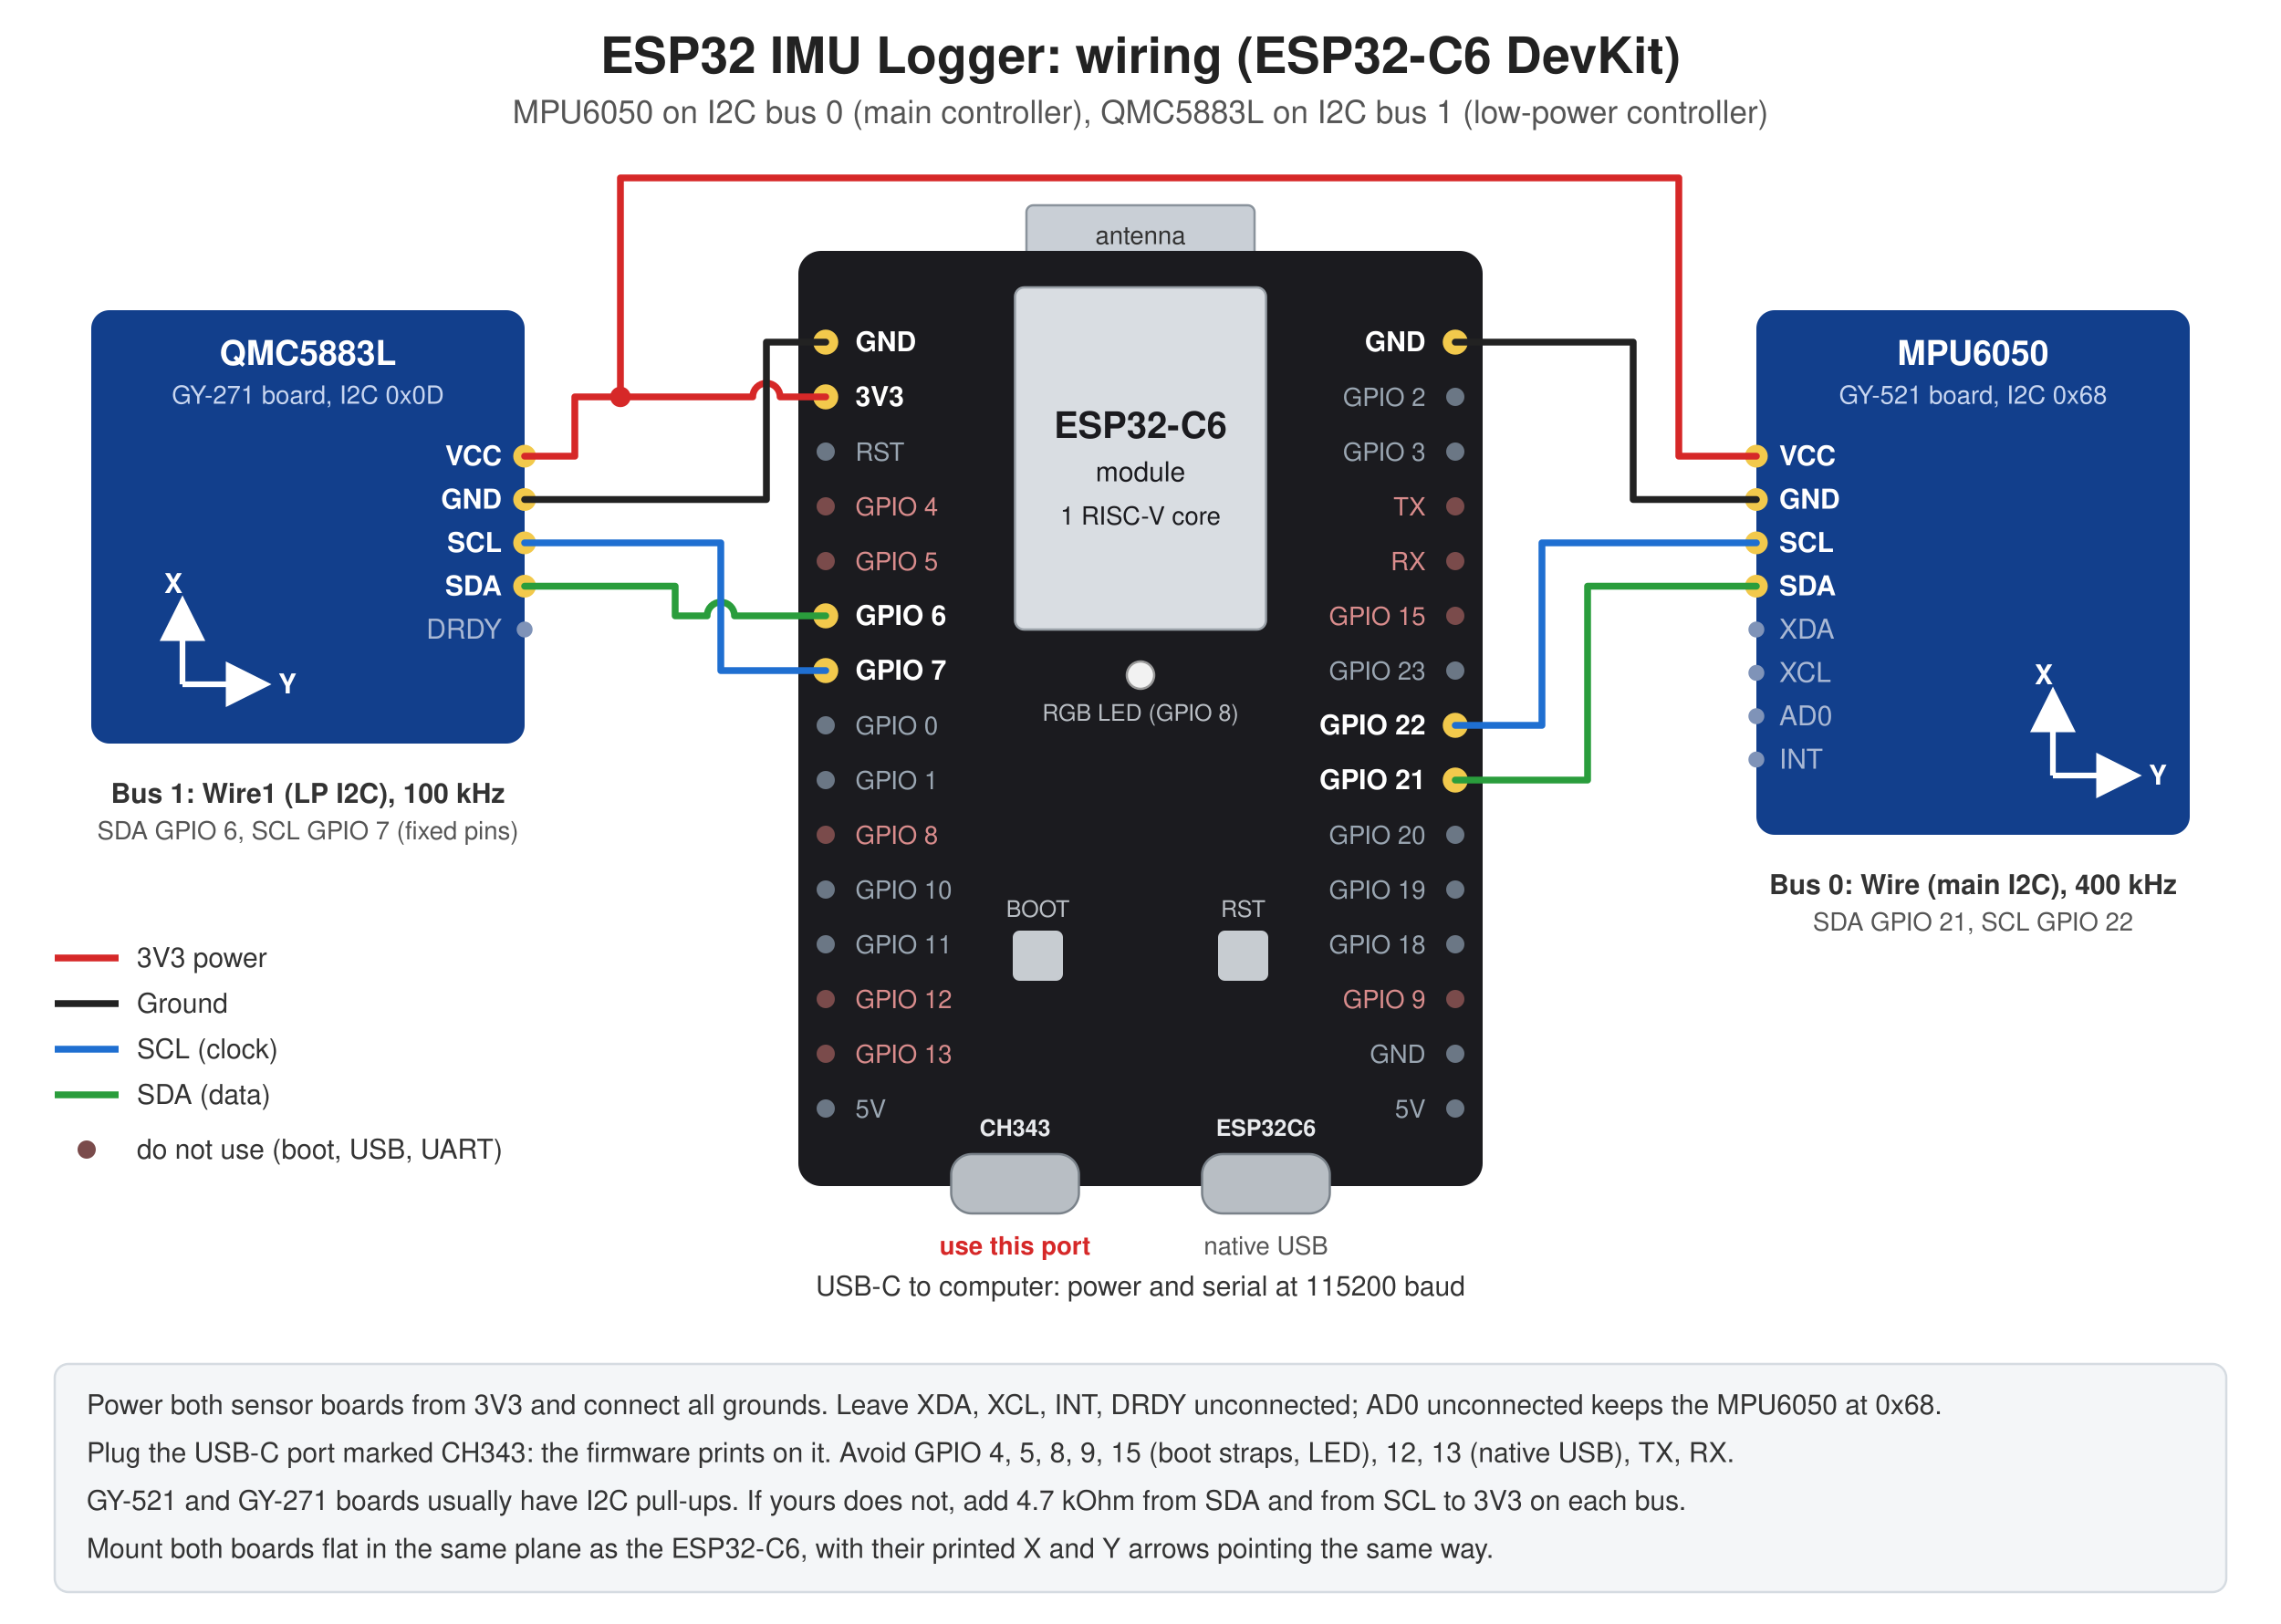
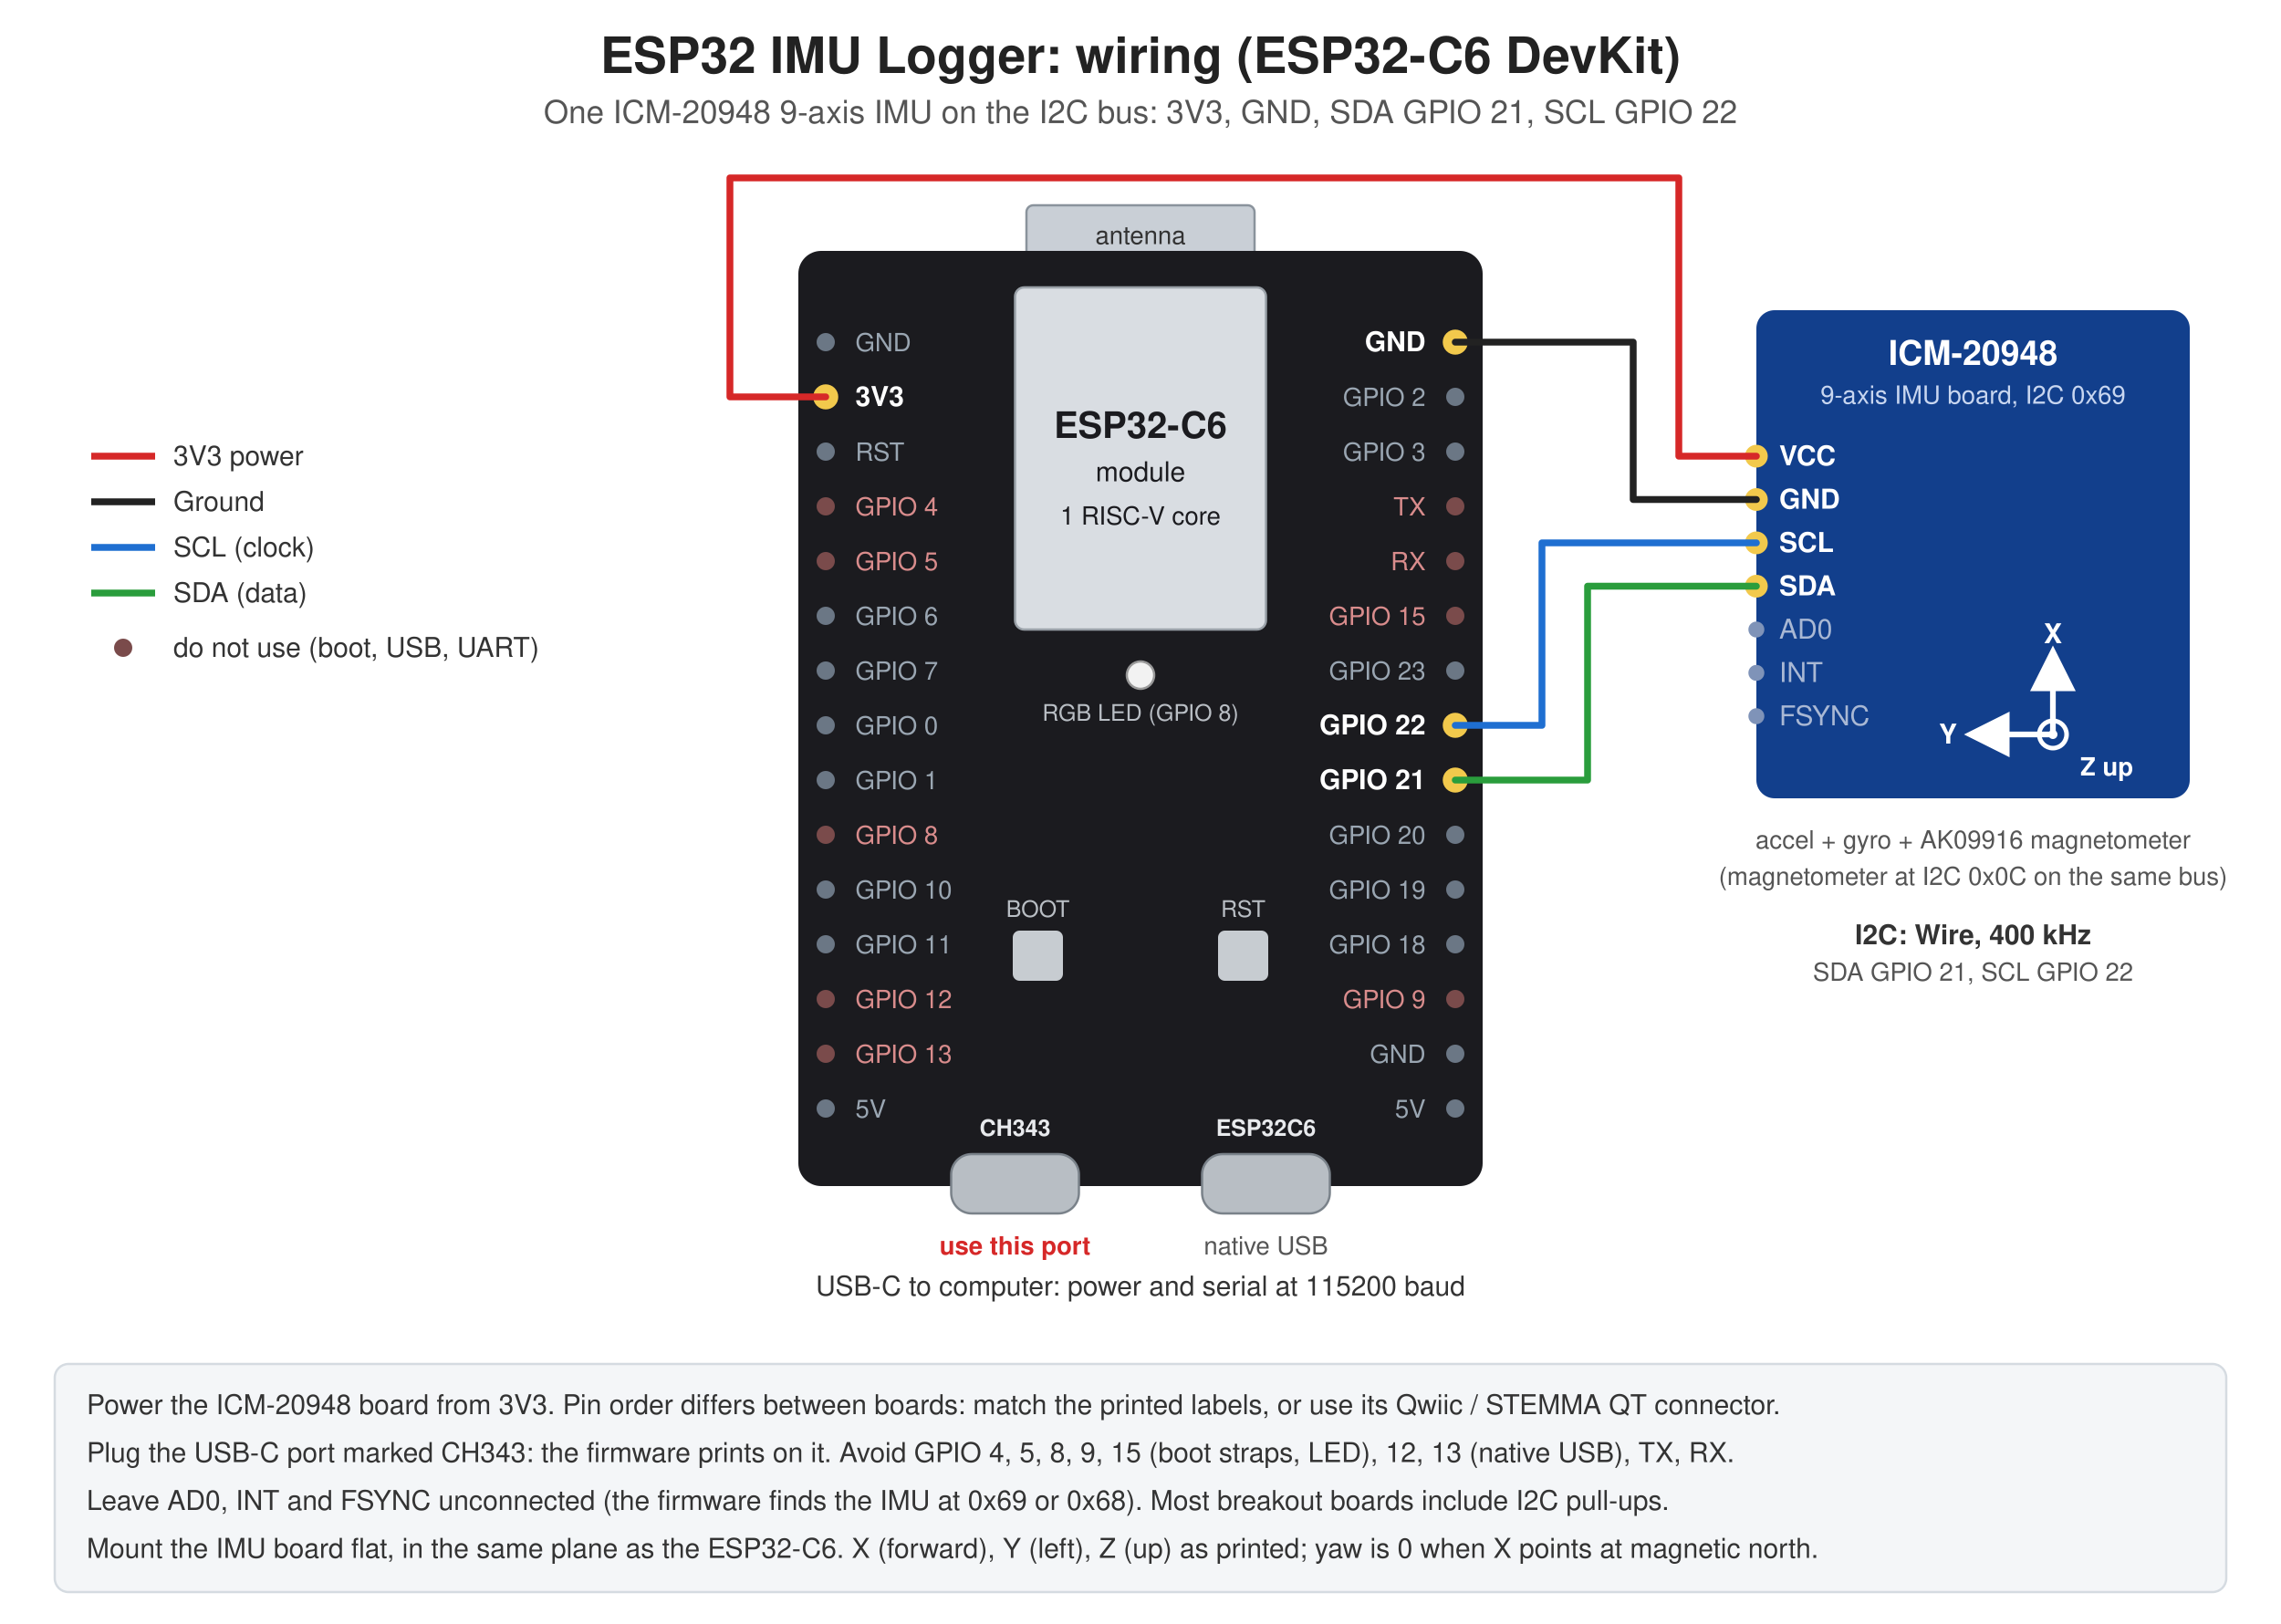
<svg xmlns="http://www.w3.org/2000/svg" width="1000" height="712" viewBox="0 0 1000 712">
  <defs>
    <marker id="arrow" markerWidth="8" markerHeight="8" refX="6" refY="4" orient="auto">
      <path d="M0,0 L8,4 L0,8 z" fill="#ffffff" />
    </marker>
  </defs>
  <rect width="1000" height="712" fill="#ffffff" />
  <text x="500.0" y="32" font-family="Helvetica, Arial, sans-serif" font-size="22" text-anchor="middle" font-weight="bold" fill="#222">ESP32 IMU Logger: wiring (ESP32-C6 DevKit)</text>
-   <text x="500.0" y="54" font-family="Helvetica, Arial, sans-serif" font-size="14" text-anchor="middle" font-weight="normal" fill="#555">MPU6050 on I2C bus 0 (main controller), QMC5883L on I2C bus 1 (low-power controller)</text>
+   <text x="500.0" y="54" font-family="Helvetica, Arial, sans-serif" font-size="14" text-anchor="middle" font-weight="normal" fill="#555">One ICM-20948 9-axis IMU on the I2C bus: 3V3, GND, SDA GPIO 21, SCL GPIO 22</text>
  <rect x="450" y="90" width="100" height="26" rx="3" fill="#c9cfd6" stroke="#8a939c" />
  <text x="500" y="107" font-family="Helvetica, Arial, sans-serif" font-size="11" text-anchor="middle" font-weight="normal" fill="#333">antenna</text>
  <rect x="350" y="110" width="300" height="410" rx="10" fill="#1b1b1f" />
  <rect x="445" y="126" width="110" height="150" rx="4" fill="#d9dde2" stroke="#9aa1a8" />
  <text x="500" y="192" font-family="Helvetica, Arial, sans-serif" font-size="16" text-anchor="middle" font-weight="bold" fill="#1b1b1f">ESP32-C6</text>
  <text x="500" y="211" font-family="Helvetica, Arial, sans-serif" font-size="12" text-anchor="middle" font-weight="normal" fill="#1b1b1f">module</text>
  <text x="500" y="230" font-family="Helvetica, Arial, sans-serif" font-size="11" text-anchor="middle" font-weight="normal" fill="#1b1b1f">1 RISC-V core</text>
  <circle cx="500" cy="296" r="6" fill="#f2f2f2" stroke="#999" />
  <text x="500" y="316" font-family="Helvetica, Arial, sans-serif" font-size="10" text-anchor="middle" font-weight="normal" fill="#b9bec4">RGB LED (GPIO 8)</text>
  <rect x="444" y="408" width="22" height="22" rx="3" fill="#c7ccd1" />
  <text x="455" y="402" font-family="Helvetica, Arial, sans-serif" font-size="10" text-anchor="middle" font-weight="normal" fill="#b9bec4">BOOT</text>
  <rect x="534" y="408" width="22" height="22" rx="3" fill="#c7ccd1" />
  <text x="545" y="402" font-family="Helvetica, Arial, sans-serif" font-size="10" text-anchor="middle" font-weight="normal" fill="#b9bec4">RST</text>
  <rect x="417" y="506" width="56" height="26" rx="9" fill="#b8bec4" stroke="#7a828a" />
  <text x="445" y="498" font-family="Helvetica, Arial, sans-serif" font-size="10" text-anchor="middle" font-weight="bold" fill="#e8eaed">CH343</text>
  <text x="445" y="550" font-family="Helvetica, Arial, sans-serif" font-size="11" text-anchor="middle" font-weight="bold" fill="#d62828">use this port</text>
  <rect x="527" y="506" width="56" height="26" rx="9" fill="#b8bec4" stroke="#7a828a" />
  <text x="555" y="498" font-family="Helvetica, Arial, sans-serif" font-size="10" text-anchor="middle" font-weight="bold" fill="#e8eaed">ESP32C6</text>
  <text x="555" y="550" font-family="Helvetica, Arial, sans-serif" font-size="11" text-anchor="middle" font-weight="normal" fill="#555">native USB</text>
  <text x="500" y="568" font-family="Helvetica, Arial, sans-serif" font-size="12" text-anchor="middle" font-weight="normal" fill="#333">USB-C to computer: power and serial at 115200 baud</text>
-   <circle cx="362" cy="150" r="5.5" fill="#f2c94c" />
-   <text x="375" y="154" font-family="Helvetica, Arial, sans-serif" font-size="12" text-anchor="start" font-weight="bold" fill="#ffffff">GND</text>
+   <circle cx="362" cy="150" r="4" fill="#6b7785" />
+   <text x="375" y="154" font-family="Helvetica, Arial, sans-serif" font-size="11" text-anchor="start" font-weight="normal" fill="#9aa6b2">GND</text>
  <circle cx="362" cy="174" r="5.5" fill="#f2c94c" />
  <text x="375" y="178" font-family="Helvetica, Arial, sans-serif" font-size="12" text-anchor="start" font-weight="bold" fill="#ffffff">3V3</text>
  <circle cx="362" cy="198" r="4" fill="#6b7785" />
  <text x="375" y="202" font-family="Helvetica, Arial, sans-serif" font-size="11" text-anchor="start" font-weight="normal" fill="#9aa6b2">RST</text>
  <circle cx="362" cy="222" r="4" fill="#7a4b4b" />
  <text x="375" y="226" font-family="Helvetica, Arial, sans-serif" font-size="11" text-anchor="start" font-weight="normal" fill="#d98c8c">GPIO 4</text>
  <circle cx="362" cy="246" r="4" fill="#7a4b4b" />
  <text x="375" y="250" font-family="Helvetica, Arial, sans-serif" font-size="11" text-anchor="start" font-weight="normal" fill="#d98c8c">GPIO 5</text>
-   <circle cx="362" cy="270" r="5.5" fill="#f2c94c" />
-   <text x="375" y="274" font-family="Helvetica, Arial, sans-serif" font-size="12" text-anchor="start" font-weight="bold" fill="#ffffff">GPIO 6</text>
-   <circle cx="362" cy="294" r="5.5" fill="#f2c94c" />
-   <text x="375" y="298" font-family="Helvetica, Arial, sans-serif" font-size="12" text-anchor="start" font-weight="bold" fill="#ffffff">GPIO 7</text>
+   <circle cx="362" cy="270" r="4" fill="#6b7785" />
+   <text x="375" y="274" font-family="Helvetica, Arial, sans-serif" font-size="11" text-anchor="start" font-weight="normal" fill="#9aa6b2">GPIO 6</text>
+   <circle cx="362" cy="294" r="4" fill="#6b7785" />
+   <text x="375" y="298" font-family="Helvetica, Arial, sans-serif" font-size="11" text-anchor="start" font-weight="normal" fill="#9aa6b2">GPIO 7</text>
  <circle cx="362" cy="318" r="4" fill="#6b7785" />
  <text x="375" y="322" font-family="Helvetica, Arial, sans-serif" font-size="11" text-anchor="start" font-weight="normal" fill="#9aa6b2">GPIO 0</text>
  <circle cx="362" cy="342" r="4" fill="#6b7785" />
  <text x="375" y="346" font-family="Helvetica, Arial, sans-serif" font-size="11" text-anchor="start" font-weight="normal" fill="#9aa6b2">GPIO 1</text>
  <circle cx="362" cy="366" r="4" fill="#7a4b4b" />
  <text x="375" y="370" font-family="Helvetica, Arial, sans-serif" font-size="11" text-anchor="start" font-weight="normal" fill="#d98c8c">GPIO 8</text>
  <circle cx="362" cy="390" r="4" fill="#6b7785" />
  <text x="375" y="394" font-family="Helvetica, Arial, sans-serif" font-size="11" text-anchor="start" font-weight="normal" fill="#9aa6b2">GPIO 10</text>
  <circle cx="362" cy="414" r="4" fill="#6b7785" />
  <text x="375" y="418" font-family="Helvetica, Arial, sans-serif" font-size="11" text-anchor="start" font-weight="normal" fill="#9aa6b2">GPIO 11</text>
  <circle cx="362" cy="438" r="4" fill="#7a4b4b" />
  <text x="375" y="442" font-family="Helvetica, Arial, sans-serif" font-size="11" text-anchor="start" font-weight="normal" fill="#d98c8c">GPIO 12</text>
  <circle cx="362" cy="462" r="4" fill="#7a4b4b" />
  <text x="375" y="466" font-family="Helvetica, Arial, sans-serif" font-size="11" text-anchor="start" font-weight="normal" fill="#d98c8c">GPIO 13</text>
  <circle cx="362" cy="486" r="4" fill="#6b7785" />
  <text x="375" y="490" font-family="Helvetica, Arial, sans-serif" font-size="11" text-anchor="start" font-weight="normal" fill="#9aa6b2">5V</text>
  <circle cx="638" cy="150" r="5.5" fill="#f2c94c" />
  <text x="625" y="154" font-family="Helvetica, Arial, sans-serif" font-size="12" text-anchor="end" font-weight="bold" fill="#ffffff">GND</text>
  <circle cx="638" cy="174" r="4" fill="#6b7785" />
  <text x="625" y="178" font-family="Helvetica, Arial, sans-serif" font-size="11" text-anchor="end" font-weight="normal" fill="#9aa6b2">GPIO 2</text>
  <circle cx="638" cy="198" r="4" fill="#6b7785" />
  <text x="625" y="202" font-family="Helvetica, Arial, sans-serif" font-size="11" text-anchor="end" font-weight="normal" fill="#9aa6b2">GPIO 3</text>
  <circle cx="638" cy="222" r="4" fill="#7a4b4b" />
  <text x="625" y="226" font-family="Helvetica, Arial, sans-serif" font-size="11" text-anchor="end" font-weight="normal" fill="#d98c8c">TX</text>
  <circle cx="638" cy="246" r="4" fill="#7a4b4b" />
  <text x="625" y="250" font-family="Helvetica, Arial, sans-serif" font-size="11" text-anchor="end" font-weight="normal" fill="#d98c8c">RX</text>
  <circle cx="638" cy="270" r="4" fill="#7a4b4b" />
  <text x="625" y="274" font-family="Helvetica, Arial, sans-serif" font-size="11" text-anchor="end" font-weight="normal" fill="#d98c8c">GPIO 15</text>
  <circle cx="638" cy="294" r="4" fill="#6b7785" />
  <text x="625" y="298" font-family="Helvetica, Arial, sans-serif" font-size="11" text-anchor="end" font-weight="normal" fill="#9aa6b2">GPIO 23</text>
  <circle cx="638" cy="318" r="5.5" fill="#f2c94c" />
  <text x="625" y="322" font-family="Helvetica, Arial, sans-serif" font-size="12" text-anchor="end" font-weight="bold" fill="#ffffff">GPIO 22</text>
  <circle cx="638" cy="342" r="5.5" fill="#f2c94c" />
  <text x="625" y="346" font-family="Helvetica, Arial, sans-serif" font-size="12" text-anchor="end" font-weight="bold" fill="#ffffff">GPIO 21</text>
  <circle cx="638" cy="366" r="4" fill="#6b7785" />
  <text x="625" y="370" font-family="Helvetica, Arial, sans-serif" font-size="11" text-anchor="end" font-weight="normal" fill="#9aa6b2">GPIO 20</text>
  <circle cx="638" cy="390" r="4" fill="#6b7785" />
  <text x="625" y="394" font-family="Helvetica, Arial, sans-serif" font-size="11" text-anchor="end" font-weight="normal" fill="#9aa6b2">GPIO 19</text>
  <circle cx="638" cy="414" r="4" fill="#6b7785" />
  <text x="625" y="418" font-family="Helvetica, Arial, sans-serif" font-size="11" text-anchor="end" font-weight="normal" fill="#9aa6b2">GPIO 18</text>
  <circle cx="638" cy="438" r="4" fill="#7a4b4b" />
  <text x="625" y="442" font-family="Helvetica, Arial, sans-serif" font-size="11" text-anchor="end" font-weight="normal" fill="#d98c8c">GPIO 9</text>
  <circle cx="638" cy="462" r="4" fill="#6b7785" />
  <text x="625" y="466" font-family="Helvetica, Arial, sans-serif" font-size="11" text-anchor="end" font-weight="normal" fill="#9aa6b2">GND</text>
  <circle cx="638" cy="486" r="4" fill="#6b7785" />
  <text x="625" y="490" font-family="Helvetica, Arial, sans-serif" font-size="11" text-anchor="end" font-weight="normal" fill="#9aa6b2">5V</text>
-   <rect x="770" y="136" width="190" height="230" rx="8" fill="#123f8c" />
-   <text x="865.0" y="160" font-family="Helvetica, Arial, sans-serif" font-size="15" text-anchor="middle" font-weight="bold" fill="#ffffff">MPU6050</text>
-   <text x="865.0" y="177" font-family="Helvetica, Arial, sans-serif" font-size="11" text-anchor="middle" font-weight="normal" fill="#c8d6f0">GY-521 board, I2C 0x68</text>
+   <rect x="770" y="136" width="190" height="214" rx="8" fill="#123f8c" />
+   <text x="865.0" y="160" font-family="Helvetica, Arial, sans-serif" font-size="15" text-anchor="middle" font-weight="bold" fill="#ffffff">ICM-20948</text>
+   <text x="865.0" y="177" font-family="Helvetica, Arial, sans-serif" font-size="11" text-anchor="middle" font-weight="normal" fill="#c8d6f0">9-axis IMU board, I2C 0x69</text>
  <circle cx="770" cy="200" r="5" fill="#f2c94c" />
  <text x="780" y="204" font-family="Helvetica, Arial, sans-serif" font-size="12" text-anchor="start" font-weight="bold" fill="#ffffff">VCC</text>
  <circle cx="770" cy="219" r="5" fill="#f2c94c" />
  <text x="780" y="223" font-family="Helvetica, Arial, sans-serif" font-size="12" text-anchor="start" font-weight="bold" fill="#ffffff">GND</text>
  <circle cx="770" cy="238" r="5" fill="#f2c94c" />
  <text x="780" y="242" font-family="Helvetica, Arial, sans-serif" font-size="12" text-anchor="start" font-weight="bold" fill="#ffffff">SCL</text>
  <circle cx="770" cy="257" r="5" fill="#f2c94c" />
  <text x="780" y="261" font-family="Helvetica, Arial, sans-serif" font-size="12" text-anchor="start" font-weight="bold" fill="#ffffff">SDA</text>
  <circle cx="770" cy="276" r="3.5" fill="#7f93b8" />
-   <text x="780" y="280" font-family="Helvetica, Arial, sans-serif" font-size="12" text-anchor="start" font-weight="normal" fill="#a9b8d4">XDA</text>
+   <text x="780" y="280" font-family="Helvetica, Arial, sans-serif" font-size="12" text-anchor="start" font-weight="normal" fill="#a9b8d4">AD0</text>
  <circle cx="770" cy="295" r="3.5" fill="#7f93b8" />
-   <text x="780" y="299" font-family="Helvetica, Arial, sans-serif" font-size="12" text-anchor="start" font-weight="normal" fill="#a9b8d4">XCL</text>
+   <text x="780" y="299" font-family="Helvetica, Arial, sans-serif" font-size="12" text-anchor="start" font-weight="normal" fill="#a9b8d4">INT</text>
  <circle cx="770" cy="314" r="3.5" fill="#7f93b8" />
-   <text x="780" y="318" font-family="Helvetica, Arial, sans-serif" font-size="12" text-anchor="start" font-weight="normal" fill="#a9b8d4">AD0</text>
-   <circle cx="770" cy="333" r="3.5" fill="#7f93b8" />
-   <text x="780" y="337" font-family="Helvetica, Arial, sans-serif" font-size="12" text-anchor="start" font-weight="normal" fill="#a9b8d4">INT</text>
-   <line x1="900" y1="340" x2="900" y2="306" stroke="#ffffff" stroke-width="2.5" marker-end="url(#arrow)" />
-   <line x1="900" y1="340" x2="934" y2="340" stroke="#ffffff" stroke-width="2.5" marker-end="url(#arrow)" />
-   <text x="896" y="300" font-family="Helvetica, Arial, sans-serif" font-size="12" text-anchor="middle" font-weight="bold" fill="#ffffff">X</text>
-   <text x="942" y="344" font-family="Helvetica, Arial, sans-serif" font-size="12" text-anchor="start" font-weight="bold" fill="#ffffff">Y</text>
-   <rect x="40" y="136" width="190" height="190" rx="8" fill="#123f8c" />
-   <text x="135.0" y="160" font-family="Helvetica, Arial, sans-serif" font-size="15" text-anchor="middle" font-weight="bold" fill="#ffffff">QMC5883L</text>
-   <text x="135.0" y="177" font-family="Helvetica, Arial, sans-serif" font-size="11" text-anchor="middle" font-weight="normal" fill="#c8d6f0">GY-271 board, I2C 0x0D</text>
-   <circle cx="230" cy="200" r="5" fill="#f2c94c" />
-   <text x="220" y="204" font-family="Helvetica, Arial, sans-serif" font-size="12" text-anchor="end" font-weight="bold" fill="#ffffff">VCC</text>
-   <circle cx="230" cy="219" r="5" fill="#f2c94c" />
-   <text x="220" y="223" font-family="Helvetica, Arial, sans-serif" font-size="12" text-anchor="end" font-weight="bold" fill="#ffffff">GND</text>
-   <circle cx="230" cy="238" r="5" fill="#f2c94c" />
-   <text x="220" y="242" font-family="Helvetica, Arial, sans-serif" font-size="12" text-anchor="end" font-weight="bold" fill="#ffffff">SCL</text>
-   <circle cx="230" cy="257" r="5" fill="#f2c94c" />
-   <text x="220" y="261" font-family="Helvetica, Arial, sans-serif" font-size="12" text-anchor="end" font-weight="bold" fill="#ffffff">SDA</text>
-   <circle cx="230" cy="276" r="3.5" fill="#7f93b8" />
-   <text x="220" y="280" font-family="Helvetica, Arial, sans-serif" font-size="12" text-anchor="end" font-weight="normal" fill="#a9b8d4">DRDY</text>
-   <line x1="80" y1="300" x2="80" y2="266" stroke="#ffffff" stroke-width="2.5" marker-end="url(#arrow)" />
-   <line x1="80" y1="300" x2="114" y2="300" stroke="#ffffff" stroke-width="2.5" marker-end="url(#arrow)" />
-   <text x="76" y="260" font-family="Helvetica, Arial, sans-serif" font-size="12" text-anchor="middle" font-weight="bold" fill="#ffffff">X</text>
-   <text x="122" y="304" font-family="Helvetica, Arial, sans-serif" font-size="12" text-anchor="start" font-weight="bold" fill="#ffffff">Y</text>
-   <path d="M230,200 H252 V174 H330 a6,6 0 0 1 12,0 H362" fill="none" stroke="#d62828" stroke-width="3" stroke-linejoin="round" stroke-linecap="round" />
-   <path d="M230,219 H336 V150 H362" fill="none" stroke="#222222" stroke-width="3" stroke-linejoin="round" stroke-linecap="round" />
-   <path d="M230,257 H296 V270 H310 a6,6 0 0 1 12,0 H362" fill="none" stroke="#2a9d3c" stroke-width="3" stroke-linejoin="round" stroke-linecap="round" />
-   <path d="M230,238 H316 V294 H362" fill="none" stroke="#1f6fd1" stroke-width="3" stroke-linejoin="round" stroke-linecap="round" />
-   <path d="M770,200 H736 V78 H272 V174" fill="none" stroke="#d62828" stroke-width="3" stroke-linejoin="round" stroke-linecap="round" />
-   <circle cx="272" cy="174" r="4.5" fill="#d62828" />
+   <text x="780" y="318" font-family="Helvetica, Arial, sans-serif" font-size="12" text-anchor="start" font-weight="normal" fill="#a9b8d4">FSYNC</text>
+   <line x1="900" y1="322" x2="900" y2="288" stroke="#ffffff" stroke-width="2.5" marker-end="url(#arrow)" />
+   <line x1="900" y1="322" x2="866" y2="322" stroke="#ffffff" stroke-width="2.5" marker-end="url(#arrow)" />
+   <text x="900" y="282" font-family="Helvetica, Arial, sans-serif" font-size="12" text-anchor="middle" font-weight="bold" fill="#ffffff">X</text>
+   <text x="858" y="326" font-family="Helvetica, Arial, sans-serif" font-size="12" text-anchor="end" font-weight="bold" fill="#ffffff">Y</text>
+   <circle cx="900" cy="322" r="6" fill="none" stroke="#ffffff" stroke-width="2" />
+   <circle cx="900" cy="322" r="2" fill="#ffffff" />
+   <text x="912" y="340" font-family="Helvetica, Arial, sans-serif" font-size="11" text-anchor="start" font-weight="bold" fill="#ffffff">Z up</text>
+   <text x="865" y="372" font-family="Helvetica, Arial, sans-serif" font-size="11" text-anchor="middle" font-weight="normal" fill="#555">accel + gyro + AK09916 magnetometer</text>
+   <text x="865" y="388" font-family="Helvetica, Arial, sans-serif" font-size="11" text-anchor="middle" font-weight="normal" fill="#555">(magnetometer at I2C 0x0C on the same bus)</text>
+   <path d="M770,200 H736 V78 H320 V174 H362" fill="none" stroke="#d62828" stroke-width="3" stroke-linejoin="round" stroke-linecap="round" />
  <path d="M770,219 H716 V150 H638" fill="none" stroke="#222222" stroke-width="3" stroke-linejoin="round" stroke-linecap="round" />
  <path d="M770,238 H676 V318 H638" fill="none" stroke="#1f6fd1" stroke-width="3" stroke-linejoin="round" stroke-linecap="round" />
  <path d="M770,257 H696 V342 H638" fill="none" stroke="#2a9d3c" stroke-width="3" stroke-linejoin="round" stroke-linecap="round" />
-   <text x="135" y="352" font-family="Helvetica, Arial, sans-serif" font-size="12" text-anchor="middle" font-weight="bold" fill="#333">Bus 1: Wire1 (LP I2C), 100 kHz</text>
-   <text x="135" y="368" font-family="Helvetica, Arial, sans-serif" font-size="11" text-anchor="middle" font-weight="normal" fill="#555">SDA GPIO 6, SCL GPIO 7 (fixed pins)</text>
-   <text x="865" y="392" font-family="Helvetica, Arial, sans-serif" font-size="12" text-anchor="middle" font-weight="bold" fill="#333">Bus 0: Wire (main I2C), 400 kHz</text>
-   <text x="865" y="408" font-family="Helvetica, Arial, sans-serif" font-size="11" text-anchor="middle" font-weight="normal" fill="#555">SDA GPIO 21, SCL GPIO 22</text>
-   <line x1="24" y1="420" x2="52" y2="420" stroke="#d62828" stroke-width="3" />
-   <text x="60" y="424" font-family="Helvetica, Arial, sans-serif" font-size="12" text-anchor="start" font-weight="normal" fill="#333">3V3 power</text>
-   <line x1="24" y1="440" x2="52" y2="440" stroke="#222222" stroke-width="3" />
-   <text x="60" y="444" font-family="Helvetica, Arial, sans-serif" font-size="12" text-anchor="start" font-weight="normal" fill="#333">Ground</text>
-   <line x1="24" y1="460" x2="52" y2="460" stroke="#1f6fd1" stroke-width="3" />
-   <text x="60" y="464" font-family="Helvetica, Arial, sans-serif" font-size="12" text-anchor="start" font-weight="normal" fill="#333">SCL (clock)</text>
-   <line x1="24" y1="480" x2="52" y2="480" stroke="#2a9d3c" stroke-width="3" />
-   <text x="60" y="484" font-family="Helvetica, Arial, sans-serif" font-size="12" text-anchor="start" font-weight="normal" fill="#333">SDA (data)</text>
-   <circle cx="38" cy="504" r="4" fill="#7a4b4b" />
-   <text x="60" y="508" font-family="Helvetica, Arial, sans-serif" font-size="12" text-anchor="start" font-weight="normal" fill="#333">do not use (boot, USB, UART)</text>
+   <text x="865" y="414" font-family="Helvetica, Arial, sans-serif" font-size="12" text-anchor="middle" font-weight="bold" fill="#333">I2C: Wire, 400 kHz</text>
+   <text x="865" y="430" font-family="Helvetica, Arial, sans-serif" font-size="11" text-anchor="middle" font-weight="normal" fill="#555">SDA GPIO 21, SCL GPIO 22</text>
+   <line x1="40" y1="200" x2="68" y2="200" stroke="#d62828" stroke-width="3" />
+   <text x="76" y="204" font-family="Helvetica, Arial, sans-serif" font-size="12" text-anchor="start" font-weight="normal" fill="#333">3V3 power</text>
+   <line x1="40" y1="220" x2="68" y2="220" stroke="#222222" stroke-width="3" />
+   <text x="76" y="224" font-family="Helvetica, Arial, sans-serif" font-size="12" text-anchor="start" font-weight="normal" fill="#333">Ground</text>
+   <line x1="40" y1="240" x2="68" y2="240" stroke="#1f6fd1" stroke-width="3" />
+   <text x="76" y="244" font-family="Helvetica, Arial, sans-serif" font-size="12" text-anchor="start" font-weight="normal" fill="#333">SCL (clock)</text>
+   <line x1="40" y1="260" x2="68" y2="260" stroke="#2a9d3c" stroke-width="3" />
+   <text x="76" y="264" font-family="Helvetica, Arial, sans-serif" font-size="12" text-anchor="start" font-weight="normal" fill="#333">SDA (data)</text>
+   <circle cx="54" cy="284" r="4" fill="#7a4b4b" />
+   <text x="76" y="288" font-family="Helvetica, Arial, sans-serif" font-size="12" text-anchor="start" font-weight="normal" fill="#333">do not use (boot, USB, UART)</text>
  <rect x="24" y="598" width="952" height="100" rx="6" fill="#f4f6f8" stroke="#d5dbe1" />
-   <text x="38" y="620" font-family="Helvetica, Arial, sans-serif" font-size="12" text-anchor="start" font-weight="normal" fill="#333">Power both sensor boards from 3V3 and connect all grounds. Leave XDA, XCL, INT, DRDY unconnected; AD0 unconnected keeps the MPU6050 at 0x68.</text>
+   <text x="38" y="620" font-family="Helvetica, Arial, sans-serif" font-size="12" text-anchor="start" font-weight="normal" fill="#333">Power the ICM-20948 board from 3V3. Pin order differs between boards: match the printed labels, or use its Qwiic / STEMMA QT connector.</text>
  <text x="38" y="641" font-family="Helvetica, Arial, sans-serif" font-size="12" text-anchor="start" font-weight="normal" fill="#333">Plug the USB-C port marked CH343: the firmware prints on it. Avoid GPIO 4, 5, 8, 9, 15 (boot straps, LED), 12, 13 (native USB), TX, RX.</text>
-   <text x="38" y="662" font-family="Helvetica, Arial, sans-serif" font-size="12" text-anchor="start" font-weight="normal" fill="#333">GY-521 and GY-271 boards usually have I2C pull-ups. If yours does not, add 4.7 kOhm from SDA and from SCL to 3V3 on each bus.</text>
-   <text x="38" y="683" font-family="Helvetica, Arial, sans-serif" font-size="12" text-anchor="start" font-weight="normal" fill="#333">Mount both boards flat in the same plane as the ESP32-C6, with their printed X and Y arrows pointing the same way.</text>
+   <text x="38" y="662" font-family="Helvetica, Arial, sans-serif" font-size="12" text-anchor="start" font-weight="normal" fill="#333">Leave AD0, INT and FSYNC unconnected (the firmware finds the IMU at 0x69 or 0x68). Most breakout boards include I2C pull-ups.</text>
+   <text x="38" y="683" font-family="Helvetica, Arial, sans-serif" font-size="12" text-anchor="start" font-weight="normal" fill="#333">Mount the IMU board flat, in the same plane as the ESP32-C6. X (forward), Y (left), Z (up) as printed; yaw is 0 when X points at magnetic north.</text>
</svg>
